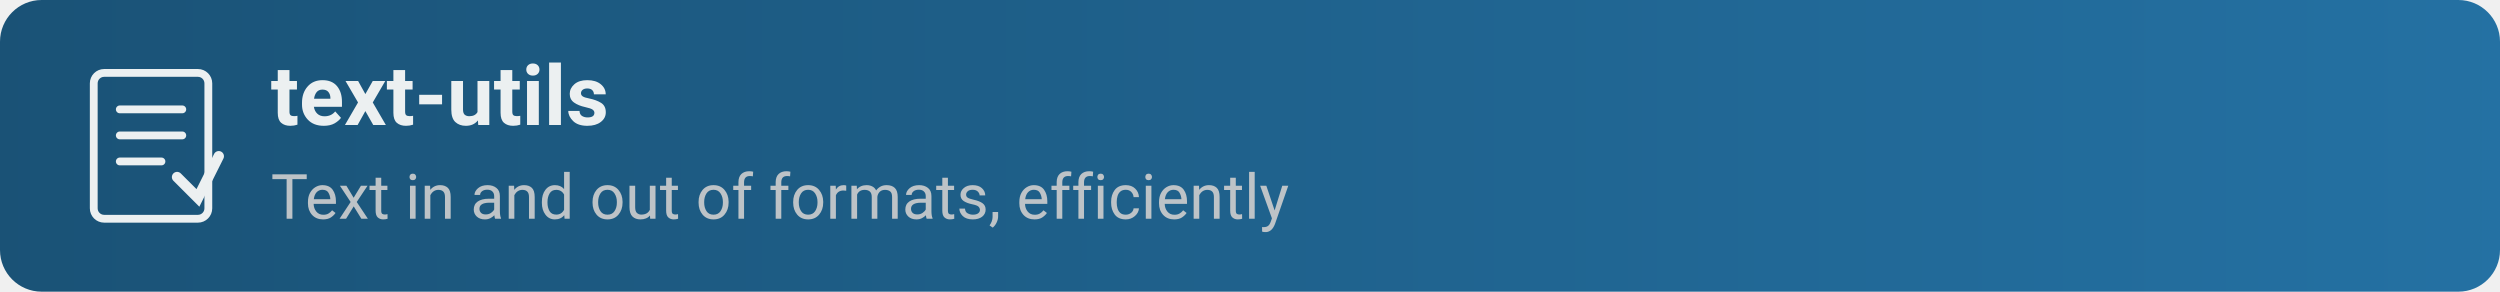
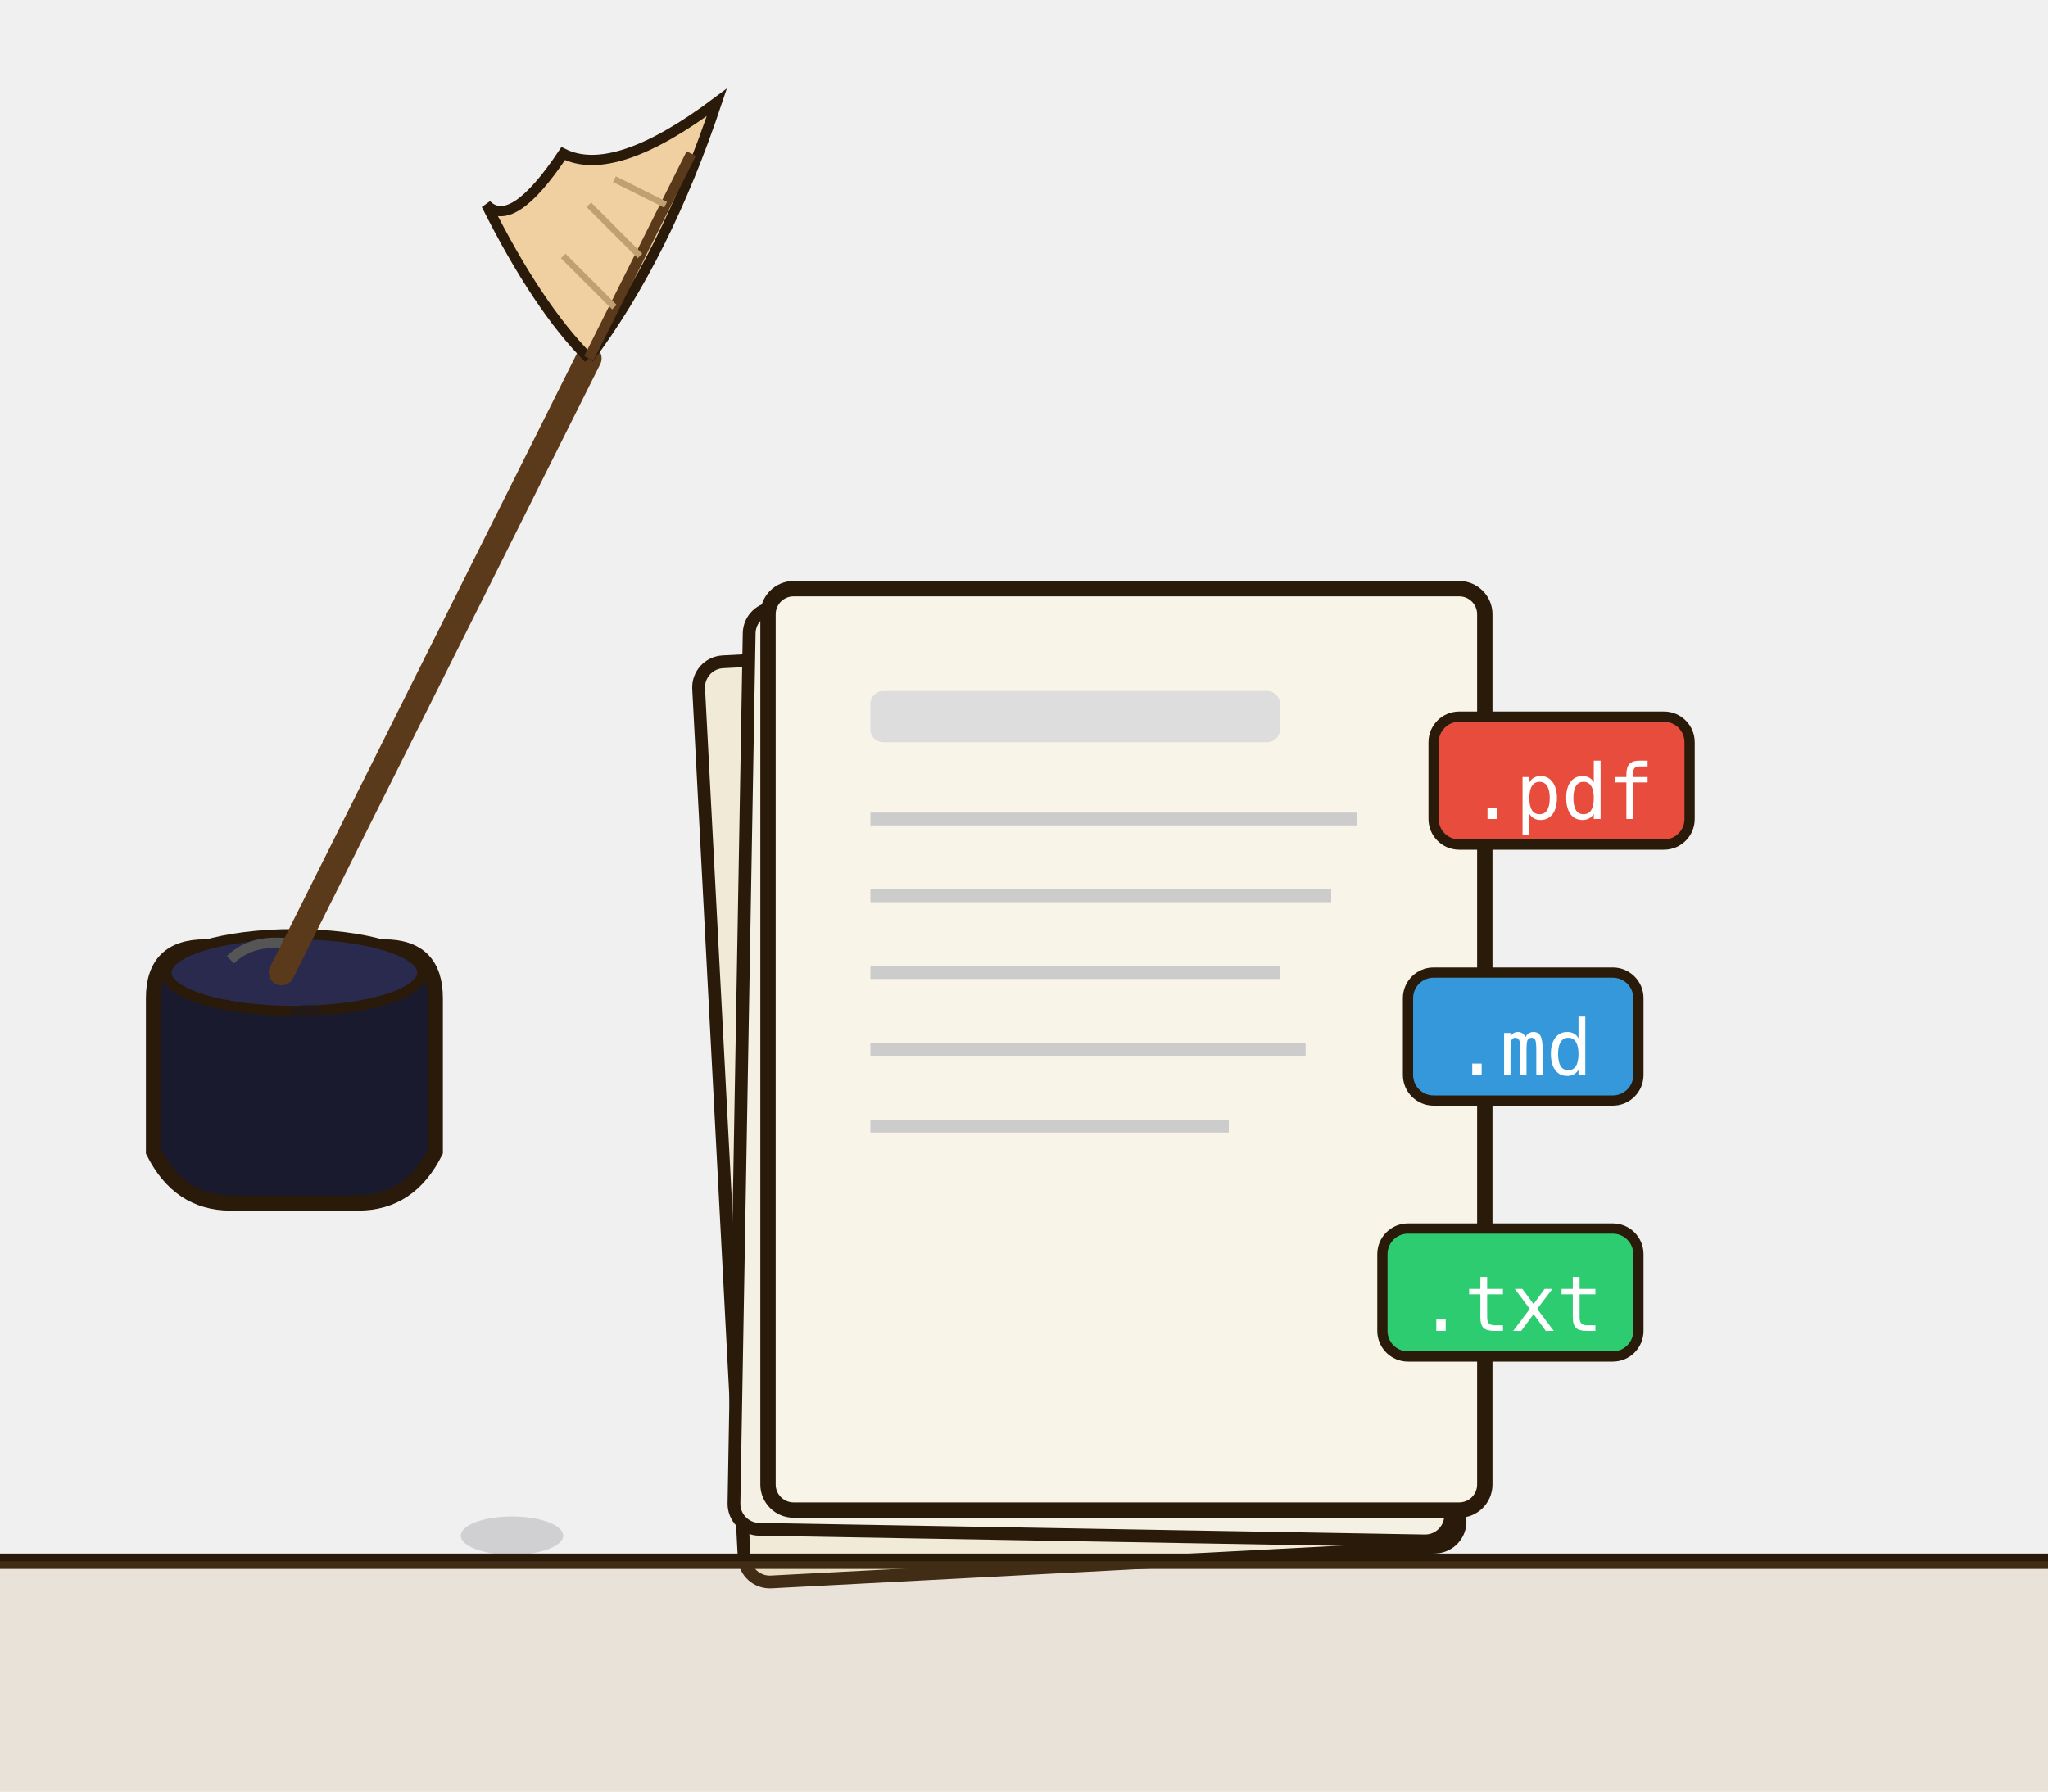
- <svg xmlns="http://www.w3.org/2000/svg" width="480" height="56" viewBox="0 0 480 56">
-   <defs>
-     <linearGradient id="bg2" x1="0%" y1="0%" x2="100%" y2="0%">
-       <stop offset="0%" style="stop-color:#1a5276" />
-       <stop offset="100%" style="stop-color:#2471a3" />
-     </linearGradient>
-   </defs>
-   <rect width="480" height="56" rx="8" fill="url(#bg2)" />
-   <text x="52" y="24" font-family="-apple-system, 'Segoe UI', Roboto, sans-serif" font-size="16" font-weight="bold" fill="#ecf0f1">text-utils</text>
-   <text x="52" y="42" font-family="-apple-system, 'Segoe UI', Roboto, sans-serif" font-size="12" fill="#bdc3c7">Text in and out of formats, efficiently</text>
-   <g transform="translate(14, 12)" fill="none" stroke="#ecf0f1" stroke-width="1.5" stroke-linecap="round">
-     <rect x="4" y="2" width="22" height="28" rx="2" />
-     <line x1="9" y1="9" x2="21" y2="9" />
-     <line x1="9" y1="14" x2="21" y2="14" />
-     <line x1="9" y1="19" x2="17" y2="19" />
-     <polyline points="20,22 24,26 28,18" stroke-width="2" />
+ <svg xmlns="http://www.w3.org/2000/svg" width="160" height="140" viewBox="0 0 160 140">
+   <style>
+     .sk { stroke: #2a1a0a; stroke-width: 1.4; fill: none; stroke-linecap: round; stroke-linejoin: round; }
+   </style>
+   <g transform="rotate(-3 90 80)">
+     <rect x="56" y="50" width="56" height="72" rx="2" fill="#f0ead6" stroke="#2a1a0a" stroke-width="1" />
  </g>
+   <g transform="rotate(1 88 80)">
+     <rect x="58" y="48" width="56" height="72" rx="2" fill="#f4f0e4" stroke="#2a1a0a" stroke-width="1" />
+   </g>
+   <rect x="60" y="46" width="56" height="72" rx="2" fill="#f8f4e8" stroke="#2a1a0a" stroke-width="1.2" />
+   <rect x="68" y="54" width="32" height="4" rx="1" fill="#ddd" />
+   <line x1="68" y1="64" x2="106" y2="64" stroke="#ccc" stroke-width="1" />
+   <line x1="68" y1="70" x2="104" y2="70" stroke="#ccc" stroke-width="1" />
+   <line x1="68" y1="76" x2="100" y2="76" stroke="#ccc" stroke-width="1" />
+   <line x1="68" y1="82" x2="102" y2="82" stroke="#ccc" stroke-width="1" />
+   <line x1="68" y1="88" x2="96" y2="88" stroke="#ccc" stroke-width="1" />
+   <rect x="112" y="56" width="20" height="10" rx="2" fill="#e74c3c" stroke="#2a1a0a" stroke-width="0.8" />
+   <text x="122" y="64" text-anchor="middle" font-family="monospace" font-size="6" fill="#fff">.pdf</text>
+   <rect x="110" y="76" width="18" height="10" rx="2" fill="#3498db" stroke="#2a1a0a" stroke-width="0.8" />
+   <text x="119" y="84" text-anchor="middle" font-family="monospace" font-size="6" fill="#fff">.md</text>
+   <rect x="108" y="96" width="20" height="10" rx="2" fill="#2ecc71" stroke="#2a1a0a" stroke-width="0.8" />
+   <text x="118" y="104" text-anchor="middle" font-family="monospace" font-size="6" fill="#fff">.txt</text>
+   <path d="M 18 94 Q 14 94 12 90 L 12 78 Q 12 74 16 74 L 30 74 Q 34 74 34 78 L 34 90 Q 32 94 28 94 Z" fill="#1a1a2e" stroke="#2a1a0a" stroke-width="1.2" />
+   <ellipse cx="23" cy="76" rx="10" ry="3" fill="#2a2a4e" stroke="#2a1a0a" stroke-width="0.8" />
+   <path d="M 18 75 Q 20 73 24 74" stroke="#555" stroke-width="0.8" fill="none" />
+   <line x1="22" y1="76" x2="46" y2="28" stroke="#5a3a1a" stroke-width="2" stroke-linecap="round" />
+   <path d="M 46 28 Q 52 20 56 8 Q 48 14 44 12 Q 40 18 38 16 Q 42 24 46 28" fill="#f0d0a0" stroke="#2a1a0a" stroke-width="0.8" />
+   <line x1="46" y1="28" x2="54" y2="12" stroke="#5a3a1a" stroke-width="0.8" />
+   <line x1="48" y1="24" x2="44" y2="20" stroke="#c0a070" stroke-width="0.5" />
+   <line x1="50" y1="20" x2="46" y2="16" stroke="#c0a070" stroke-width="0.5" />
+   <line x1="52" y1="16" x2="48" y2="14" stroke="#c0a070" stroke-width="0.5" />
+   <circle cx="24" cy="80" r="1.5" fill="#1a1a2e" opacity="0.4" />
+   <ellipse cx="40" cy="120" rx="4" ry="1.5" fill="#1a1a2e" opacity="0.15" />
+   <line x1="0" y1="122" x2="160" y2="122" stroke="#2a1a0a" stroke-width="1.2" />
+   <rect x="0" y="122" width="160" height="18" fill="#c0935a" opacity="0.15" />
</svg>
